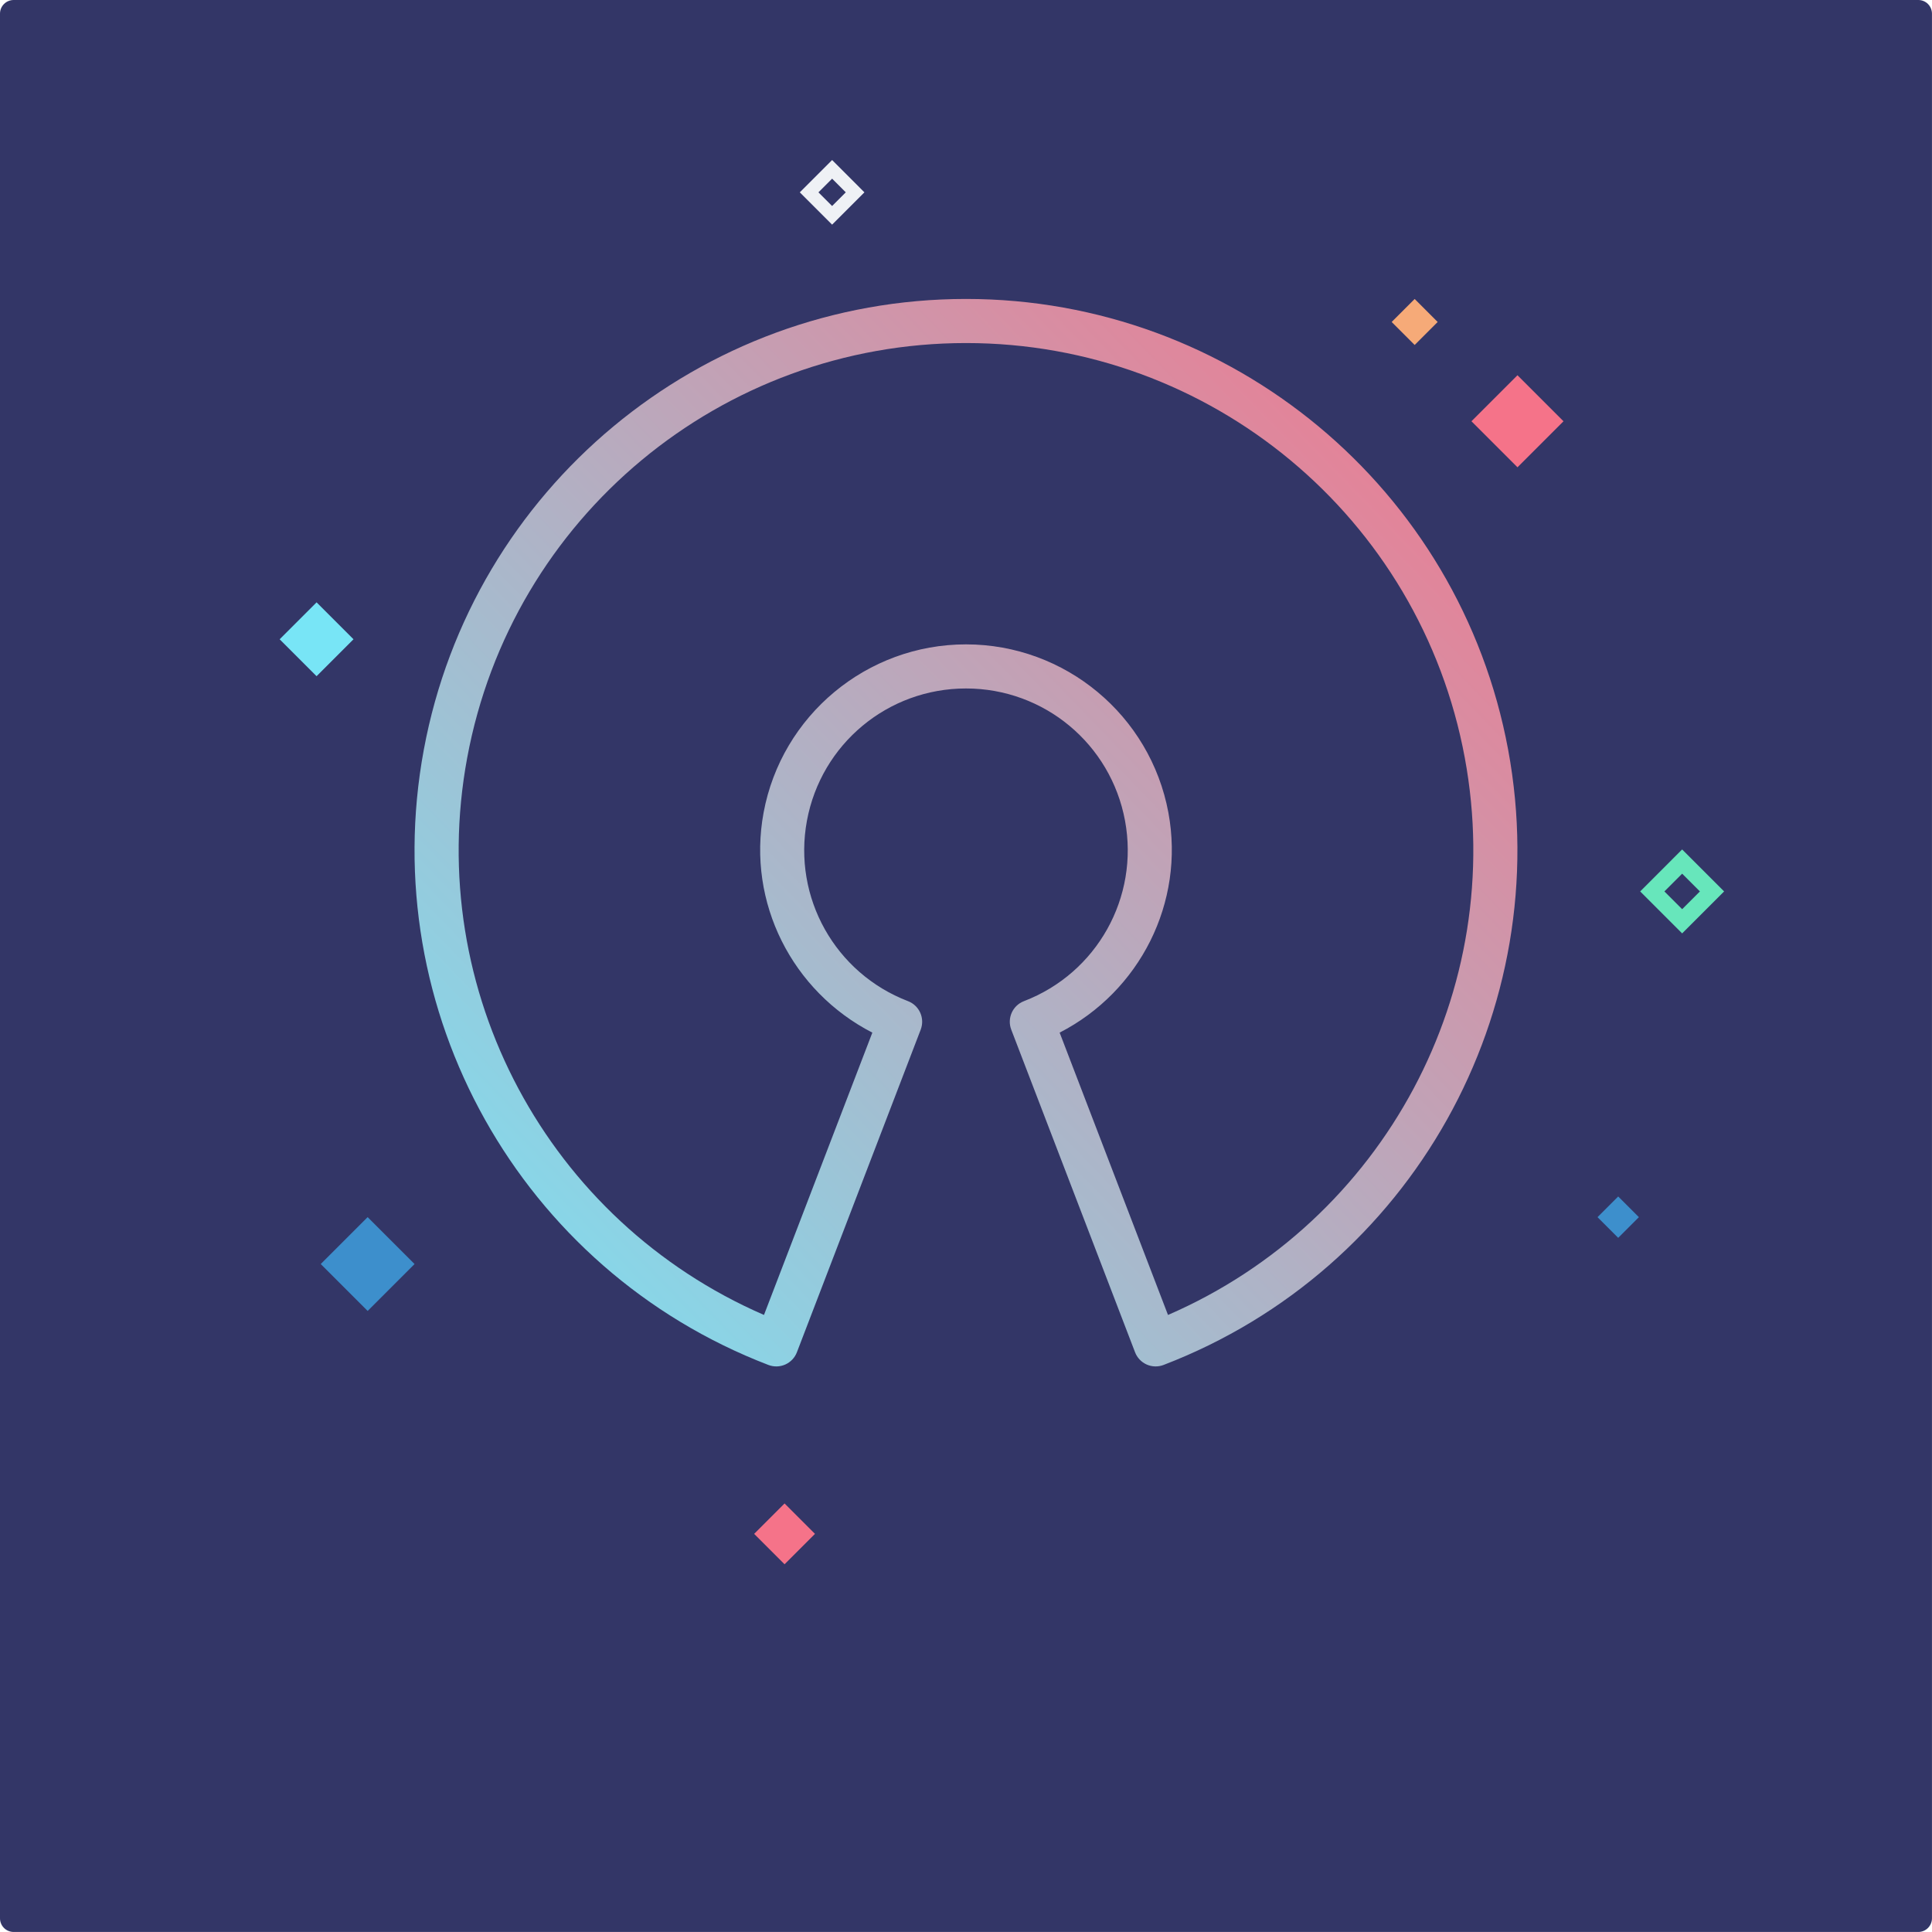
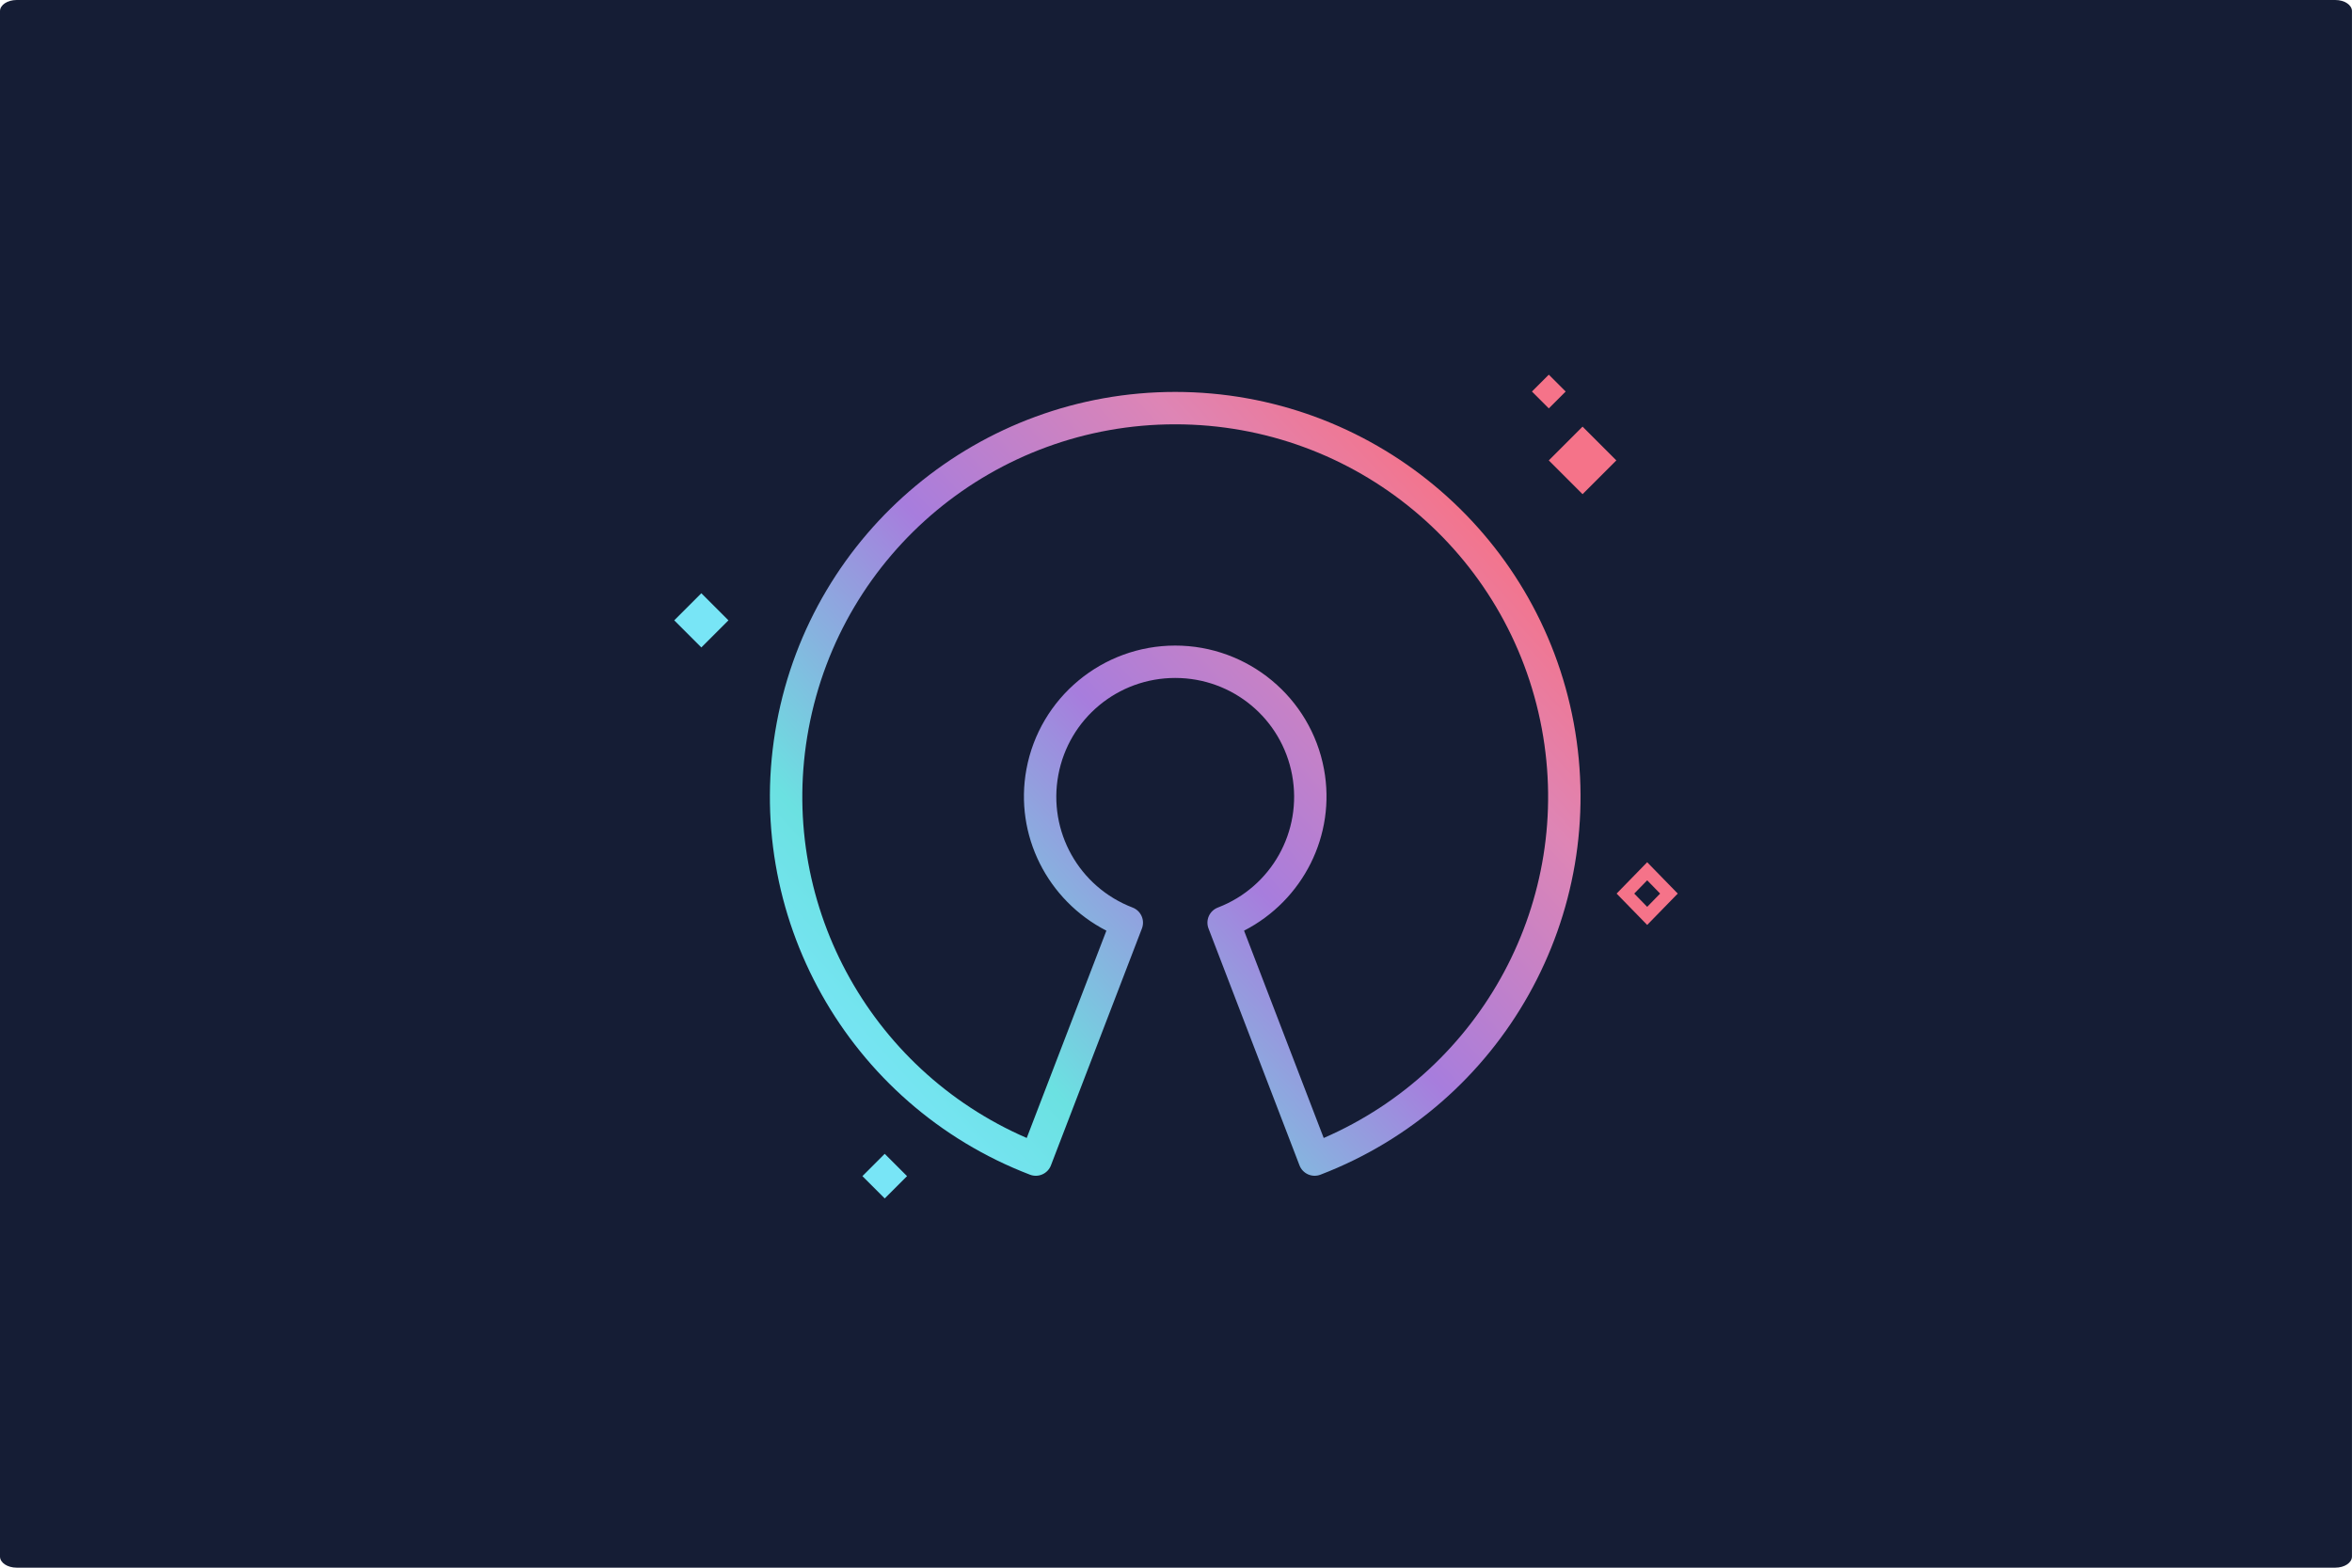
- <svg xmlns="http://www.w3.org/2000/svg" width="500" height="500" version="1.1" viewBox="0 0 132.292 132.292">
+ <svg xmlns="http://www.w3.org/2000/svg" width="1500" height="1000" viewBox="0 0 1500 1000" fill="none">
+   <path d="M1489.37 0H10.607C4.749 0 0 3.166 0 7.071V992.916C0 996.822 4.749 999.987 10.607 999.987H1489.37C1495.23 999.987 1499.98 996.822 1499.98 992.916V7.071C1499.98 3.166 1495.23 0 1489.37 0Z" fill="#151D35" />
+   <path d="M749.507 250C624.987 250 518.041 338.824 495.347 461.145C472.654 583.466 540.624 704.727 656.875 749.313C658.143 749.8 659.494 750.032 660.852 749.996C662.209 749.961 663.547 749.659 664.787 749.107C666.028 748.556 667.148 747.765 668.083 746.781C669.017 745.797 669.749 744.638 670.236 743.371L728.269 592.258C729.25 589.701 729.175 586.859 728.06 584.357C726.945 581.855 724.881 579.898 722.322 578.915C688.143 565.804 668.272 530.348 674.945 494.388C681.617 458.425 712.889 432.455 749.503 432.455C786.116 432.455 817.381 458.425 824.055 494.388C830.728 530.351 810.857 565.809 776.677 578.915C774.118 579.898 772.055 581.855 770.939 584.357C769.824 586.859 769.749 589.701 770.73 592.258L828.764 743.371C829.25 744.638 829.982 745.797 830.917 746.781C831.852 747.765 832.971 748.556 834.212 749.107C835.453 749.659 836.79 749.961 838.148 749.996C839.505 750.032 840.856 749.8 842.124 749.313C958.381 704.728 1026.35 583.466 1003.65 461.145C980.96 338.824 874.019 250 749.499 250H749.507ZM749.507 270.66C864.196 270.66 962.421 352.246 983.321 464.908C1003.59 574.151 945.367 682.004 844.199 725.9L793.403 593.653C830.885 574.415 852.207 532.796 844.383 490.622C835.917 444.996 795.945 411.799 749.506 411.799C703.067 411.799 663.083 444.996 654.622 490.622C646.796 532.795 668.119 574.411 705.602 593.653L654.805 725.893C553.644 681.997 495.419 574.151 515.683 464.908C536.583 352.246 634.815 270.66 749.504 270.66H749.507Z" fill="url(#paint0_linear_96_1269)" />
+   <path d="M1009.29 272.145L987.752 293.686L1009.29 315.227L1030.83 293.686L1009.29 272.145Z" fill="#F57389" />
+   <path d="M447.284 378.426L430 395.711L447.284 412.995L464.569 395.71L447.284 378.426Z" fill="#78E5F6" />
+   <path d="M987.76 239L977 249.76L987.76 260.52L998.52 249.76L987.76 239Z" fill="#F57389" />
+   <path d="M1031 570L1033.81 572.884L1050.5 590L1070 570L1050.5 550L1031 570ZM1042.25 570L1050.5 561.535L1058.75 570L1050.5 578.464L1042.25 570Z" fill="#F57389" />
+   <path d="M564.234 736L550 750.234L564.234 764.469L578.469 750.234L564.234 736Z" fill="#78E5F6" />
  <defs>
-     <linearGradient id="a" x1="552.23" x2="706.41" y1="1693.3" y2="1544.1" gradientTransform="matrix(.48982 0 0 .48982 -242.11 -571.12)" gradientUnits="userSpaceOnUse">
-       <stop stop-color="#78e5f6" offset="0" />
-       <stop stop-color="#f57389" offset="1" />
+     <linearGradient id="paint0_linear_96_1269" x1="568" y1="710" x2="963.713" y2="346.187" gradientUnits="userSpaceOnUse">
+       <stop stop-color="#78E5F6" />
+       <stop offset="0.161" stop-color="#6BE1E1" />
+       <stop offset="0.501" stop-color="#A77DDD" />
+       <stop offset="0.807" stop-color="#DE85B5" />
+       <stop offset="1" stop-color="#F57389" />
    </linearGradient>
  </defs>
-   <g transform="translate(0 -164.71)">
-     <rect y="164.71" width="132.29" height="132.29" ry=".935" fill="#333667" />
-     <path d="m66.146 185.18c-18.189 0-33.811 12.985-37.126 30.867-3.315 17.882 6.614 35.609 23.595 42.127a1.51 1.51 0 0 0 1.952 -0.869l8.477-22.091a1.51 1.51 0 0 0 -0.869 -1.951c-4.993-1.917-7.895-7.1-6.921-12.357 0.975-5.257 5.543-9.054 10.891-9.054 5.348 0 9.915 3.797 10.89 9.054 0.975 5.257-1.928 10.441-6.921 12.357a1.51 1.51 0 0 0 -0.869 1.951l8.477 22.091a1.51 1.51 0 0 0 1.952 0.869c16.982-6.518 26.91-24.245 23.595-42.127-3.315-17.882-18.936-30.867-37.125-30.867zm0 3.02c16.753 0 31.101 11.927 34.154 28.397 2.96 15.97-5.544 31.737-20.322 38.154l-7.42-19.333c5.475-2.812 8.59-8.897 7.447-15.062-1.237-6.67-7.075-11.523-13.859-11.523s-12.624 4.853-13.86 11.523c-1.143 6.165 1.972 12.249 7.447 15.062l-7.42 19.332c-14.777-6.417-23.282-22.183-20.322-38.153 3.053-16.47 17.402-28.397 34.155-28.397z" color="#000000" color-rendering="auto" dominant-baseline="auto" fill="url(#a)" image-rendering="auto" shape-rendering="auto" solid-color="#000000" style="font-feature-settings:normal;font-variant-alternates:normal;font-variant-caps:normal;font-variant-ligatures:normal;font-variant-numeric:normal;font-variant-position:normal;isolation:auto;mix-blend-mode:normal;shape-padding:0;text-decoration-color:#000000;text-decoration-line:none;text-decoration-style:solid;text-indent:0;text-orientation:mixed;text-transform:none;white-space:normal" />
-     <rect transform="rotate(-45)" x="-65.619" y="208.11" width="4.457" height="4.457" ry="0" fill="#f57389" stroke-width="0" />
-     <rect transform="rotate(-45)" x="-133.88" y="160.96" width="3.576" height="3.576" ry="0" fill="#78e5f6" stroke-width="0" />
-     <path d="m54.766 177.88 0.319 0.319 1.893 1.893 2.212-2.212-2.212-2.212zm1.276-1e-5 0.936-0.936 0.936 0.936-0.936 0.936z" color="#000000" color-rendering="auto" dominant-baseline="auto" fill="#eff1f5" image-rendering="auto" shape-rendering="auto" solid-color="#000000" style="font-feature-settings:normal;font-variant-alternates:normal;font-variant-caps:normal;font-variant-ligatures:normal;font-variant-numeric:normal;font-variant-position:normal;isolation:auto;mix-blend-mode:normal;shape-padding:0;text-decoration-color:#000000;text-decoration-line:none;text-decoration-style:solid;text-indent:0;text-orientation:mixed;text-transform:none;white-space:normal" />
-     <rect transform="rotate(-45)" x="-162.14" y="193.2" width="4.542" height="4.542" ry="0" fill="#3d8fcc" />
-     <rect transform="rotate(-45)" x="-64.674" y="199.44" width="2.227" height="2.227" ry="0" fill="#f6aa78" stroke-width="0" />
-     <rect transform="rotate(-45)" x="-98.051" y="252.75" width="2.003" height="2.003" ry="0" fill="#3d8fcc" />
-     <path d="m112.31 225.75 0.414 0.414 2.459 2.459 2.874-2.874-2.874-2.874zm1.658-1e-5 1.216-1.216 1.216 1.216-1.216 1.216z" color="#000000" color-rendering="auto" dominant-baseline="auto" fill="#67e6bb" image-rendering="auto" shape-rendering="auto" solid-color="#000000" style="font-feature-settings:normal;font-variant-alternates:normal;font-variant-caps:normal;font-variant-ligatures:normal;font-variant-numeric:normal;font-variant-position:normal;isolation:auto;mix-blend-mode:normal;shape-padding:0;text-decoration-color:#000000;text-decoration-line:none;text-decoration-style:solid;text-indent:0;text-orientation:mixed;text-transform:none;white-space:normal" />
-     <rect transform="rotate(-45)" x="-154.22" y="227.25" width="2.945" height="2.945" ry="0" fill="#f57389" stroke-width="0" />
-   </g>
</svg>
